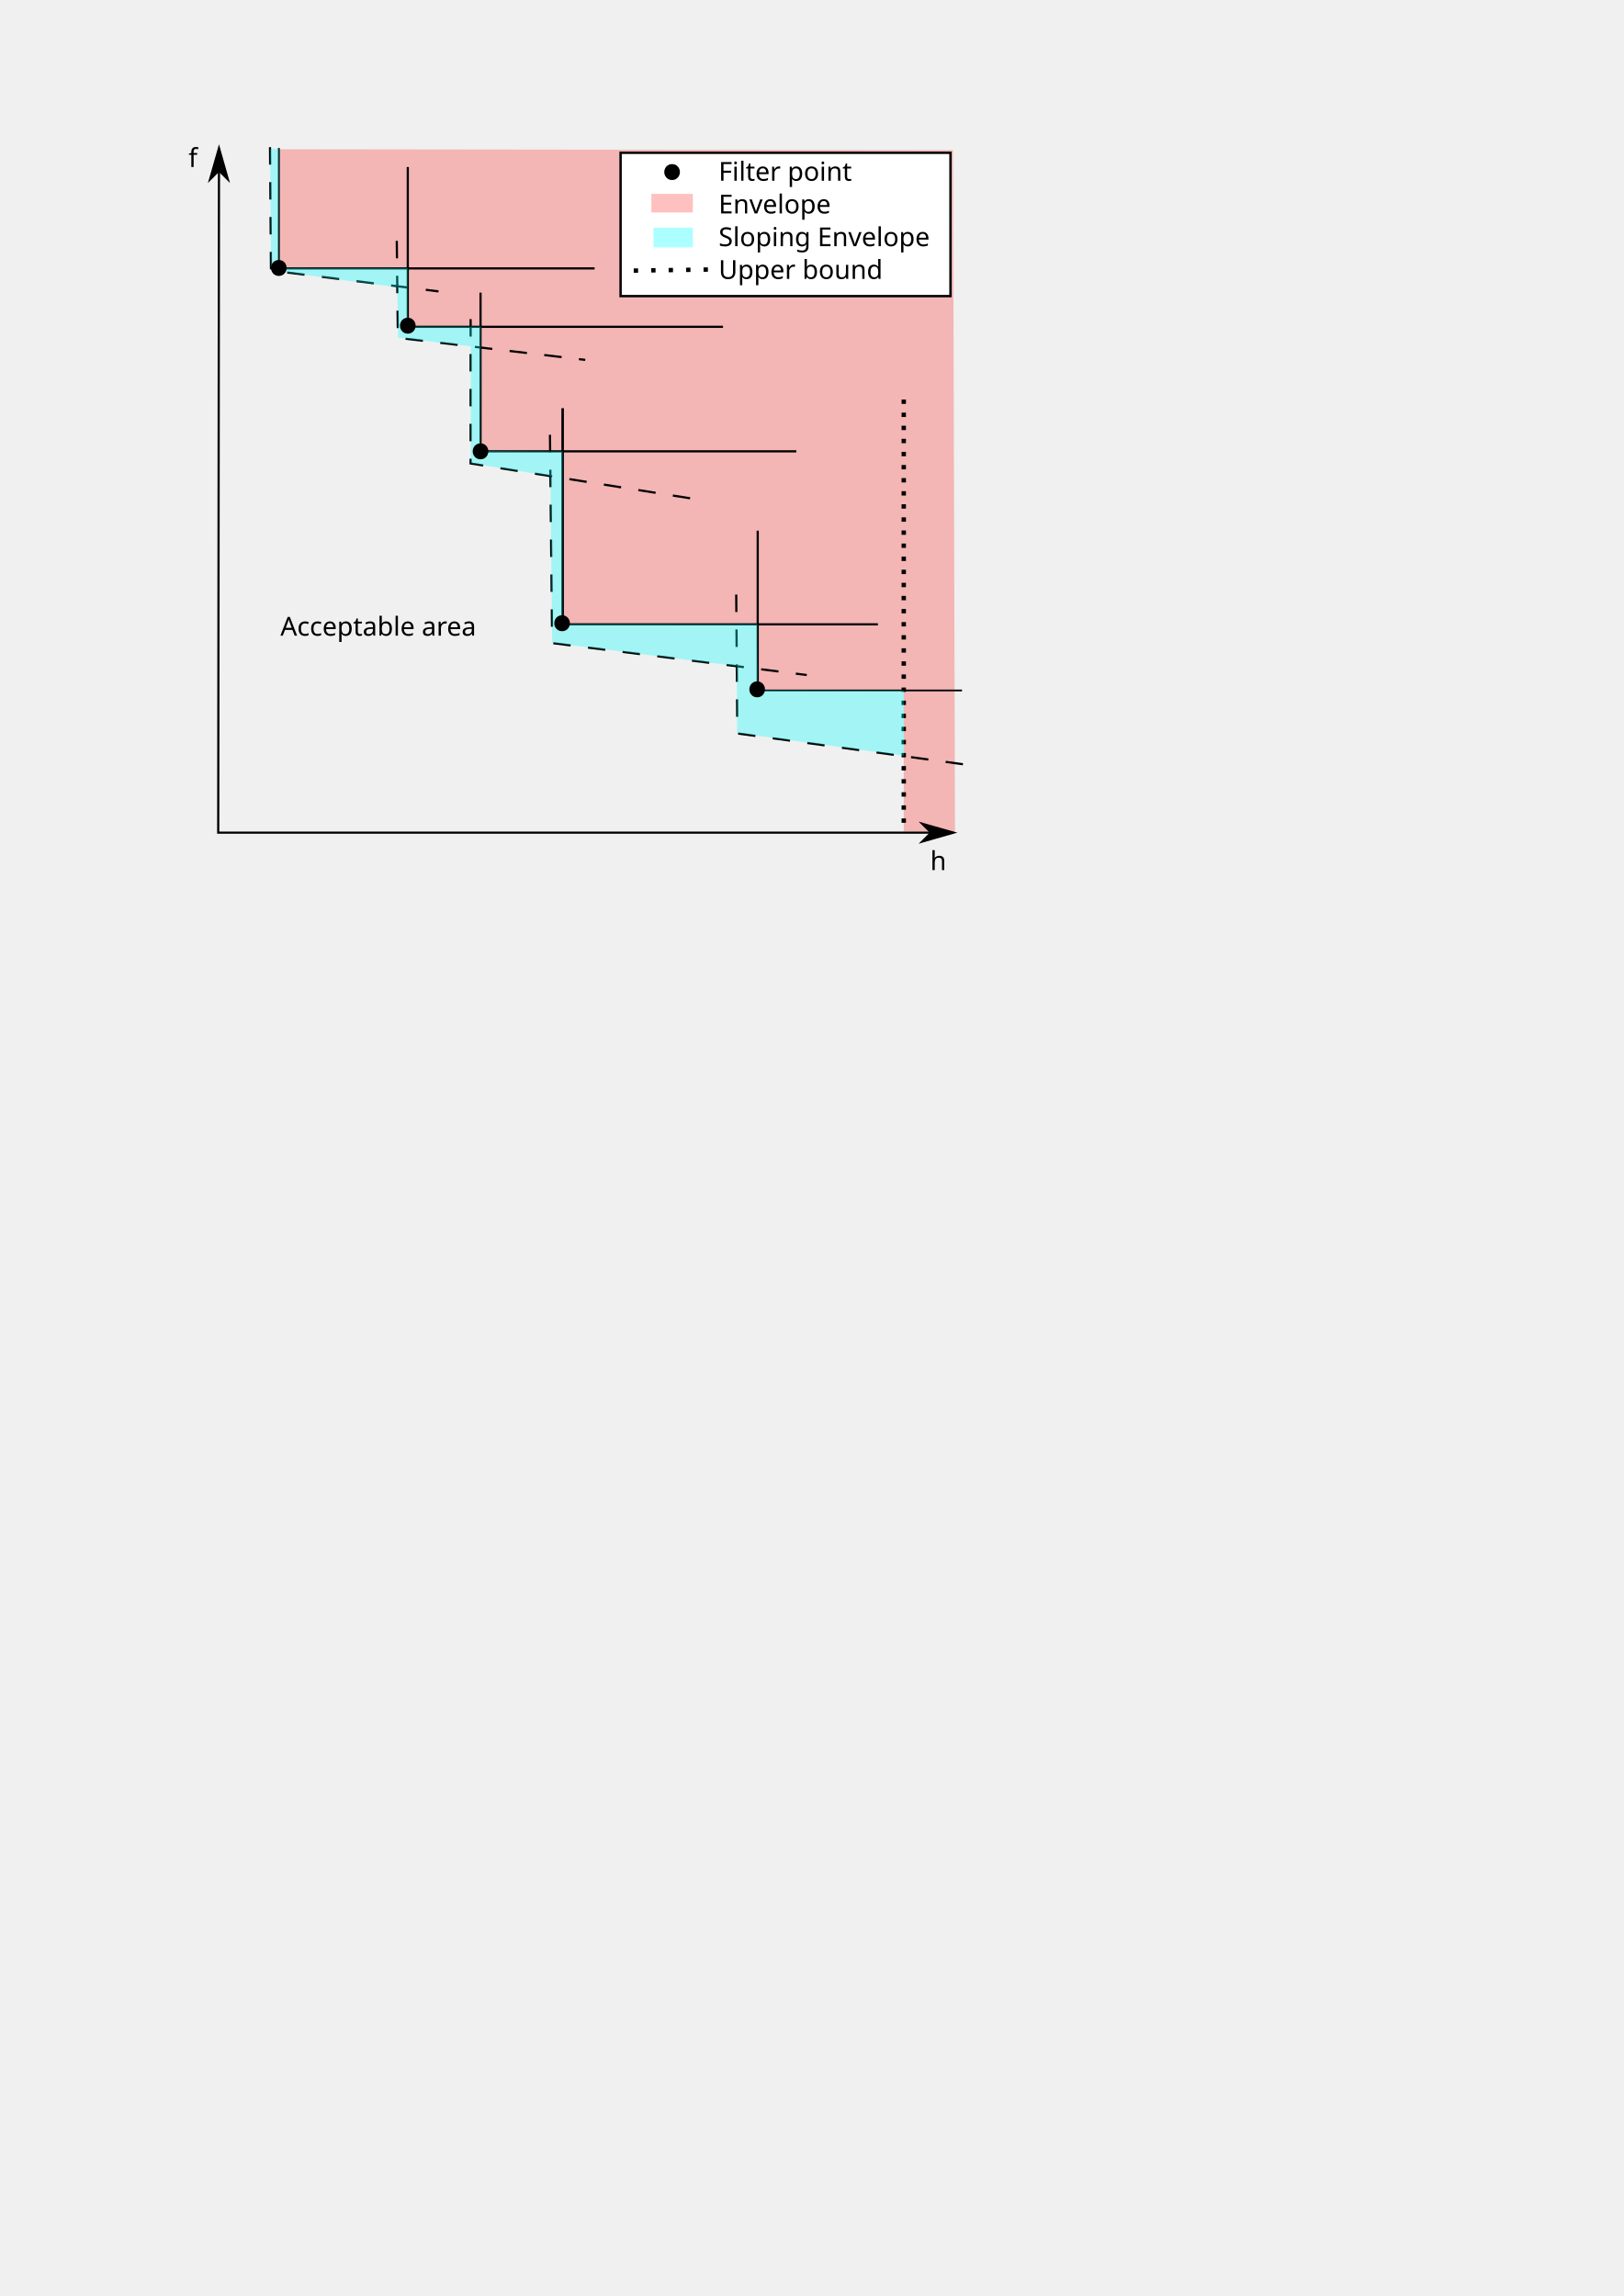
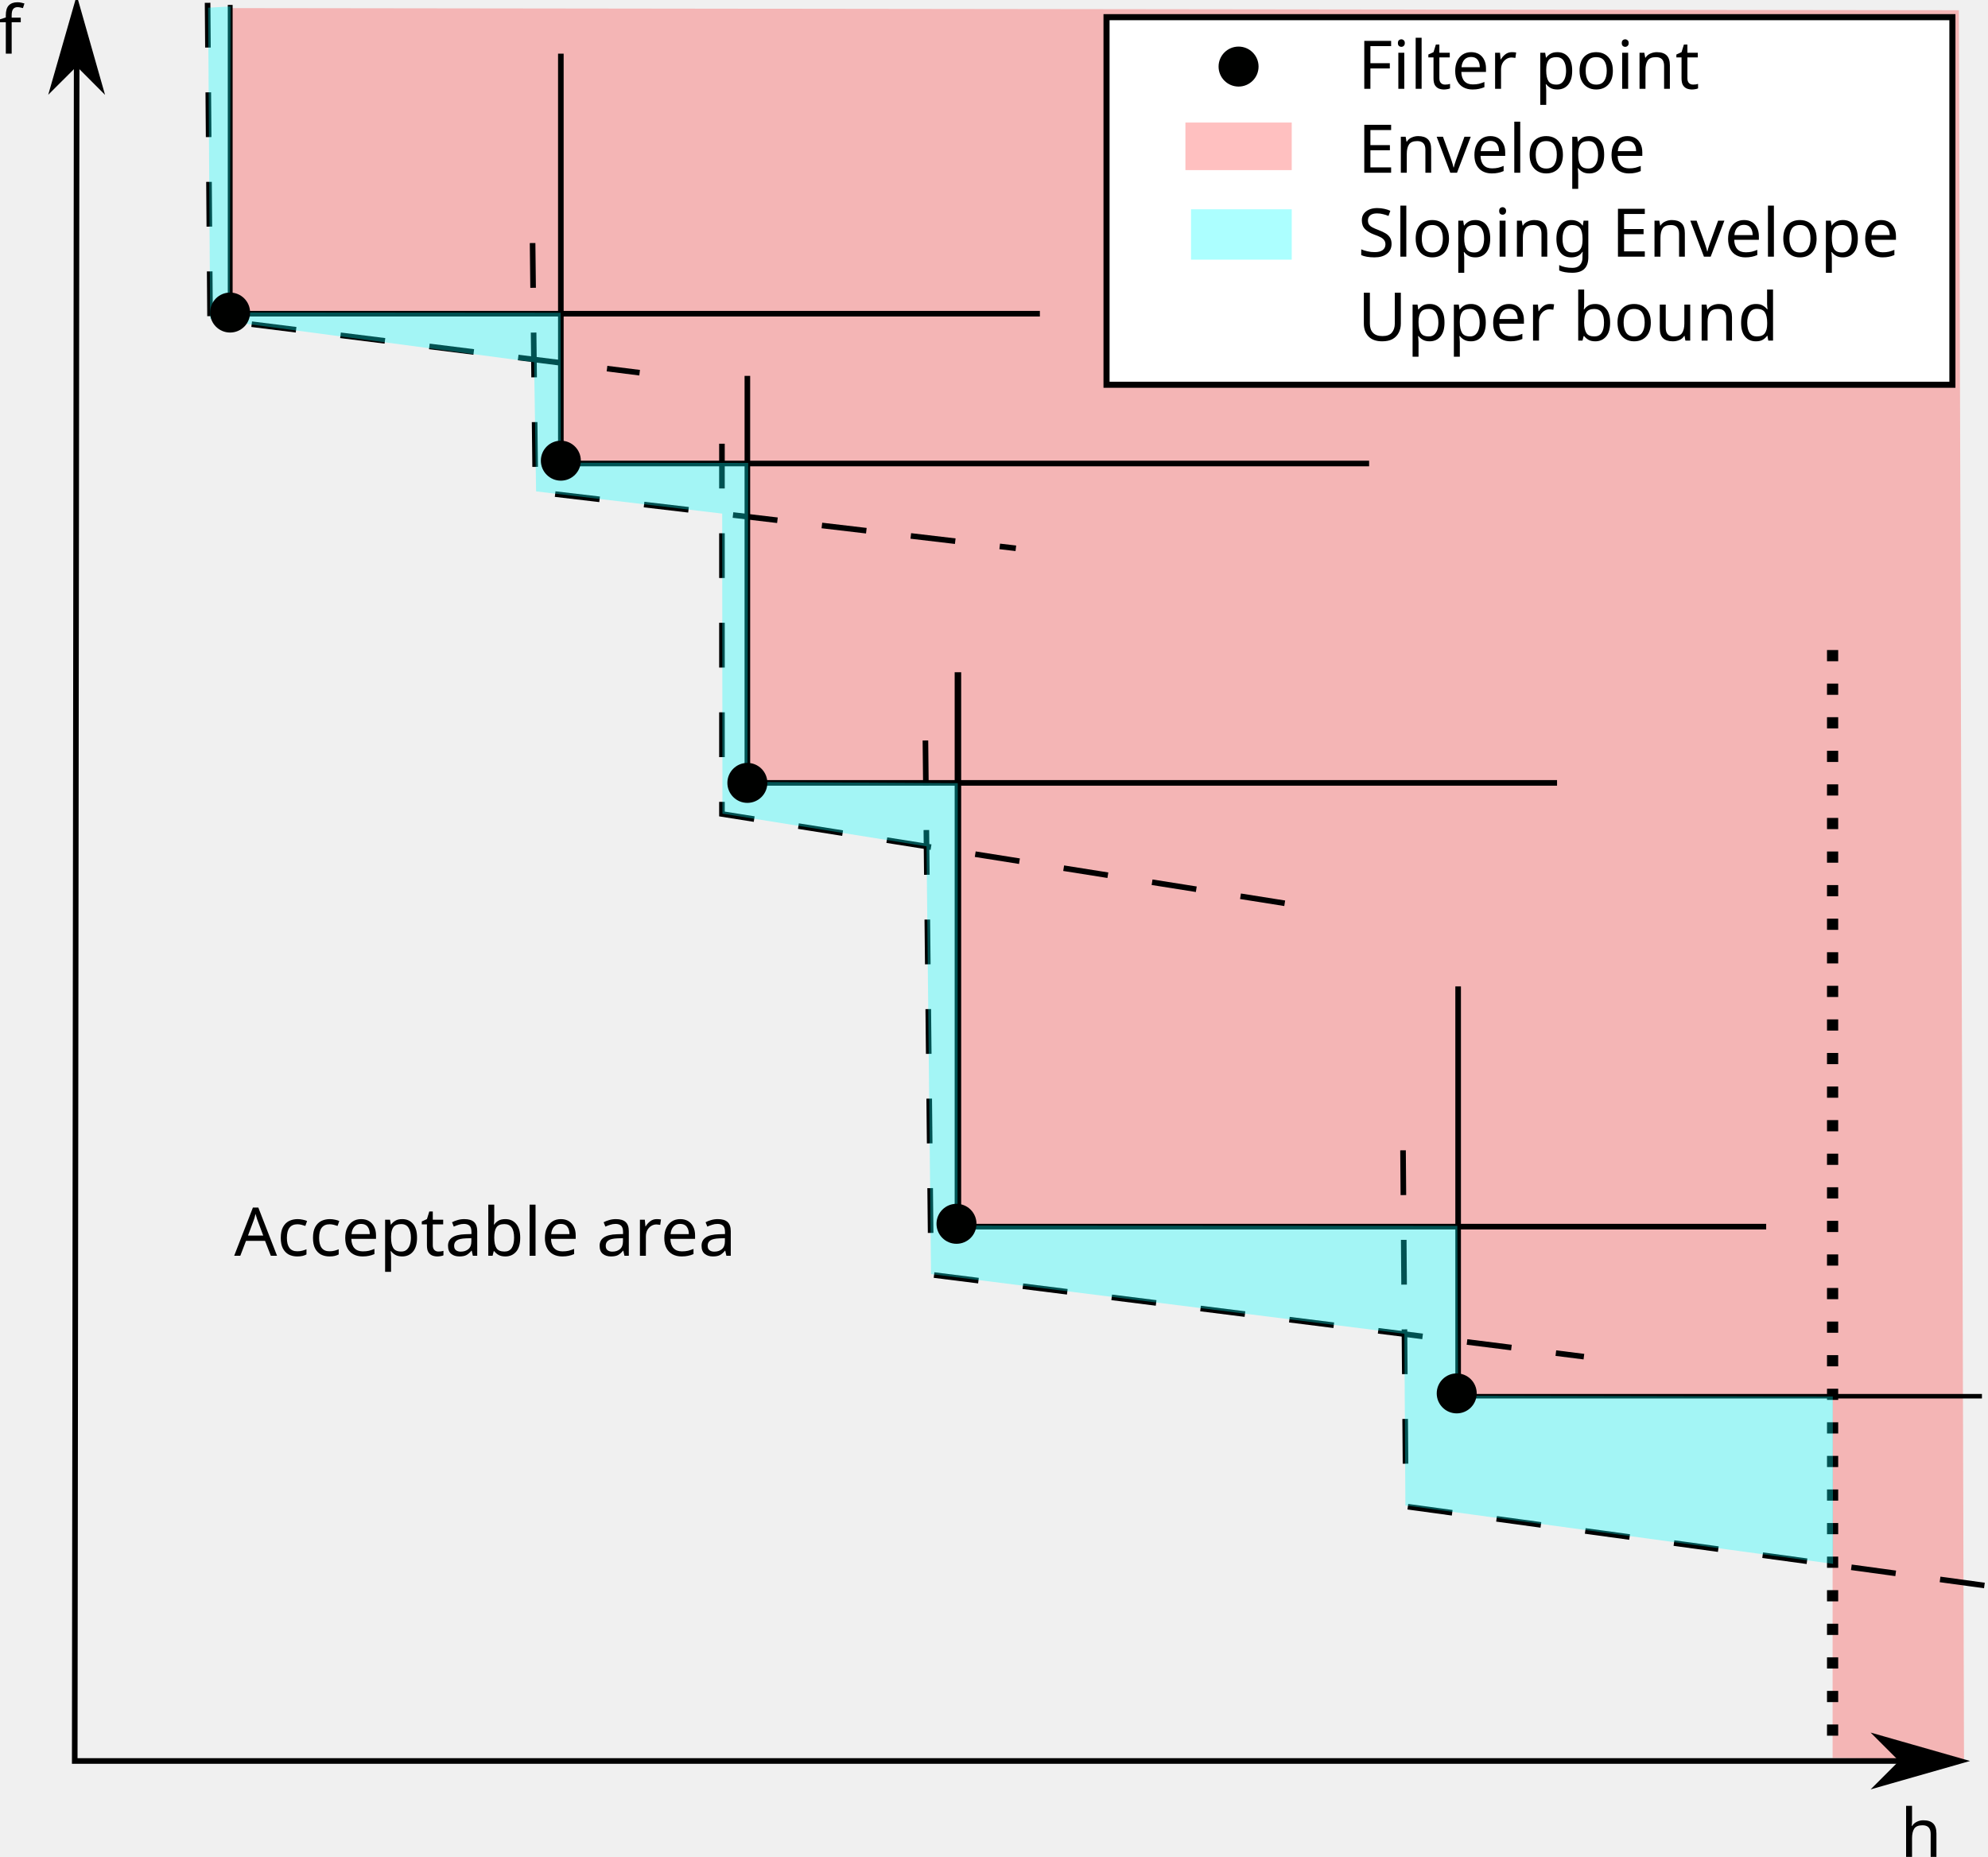
- <svg xmlns="http://www.w3.org/2000/svg" xmlns:ns1="http://www.openswatchbook.org/uri/2009/osb" width="744.094" height="1052.362" id="svg2" version="1.1">
+ <svg xmlns="http://www.w3.org/2000/svg" xmlns:ns1="http://www.openswatchbook.org/uri/2009/osb" width="355.293" height="331.83" id="svg2" version="1.1">
  <defs id="defs4">
    <linearGradient id="linearGradient4389" ns1:paint="solid">
      <stop style="stop-color:#00ff00;stop-opacity:1;" offset="0" id="stop4391" />
    </linearGradient>
-     <marker orient="auto" refY="0.0" refX="0.0" id="Arrow1Lend" style="overflow:visible;">
-       <path id="path3764" d="M 0.0,0.0 L 5.0,-5.0 L -12.5,0.0 L 5.0,5.0 L 0.0,0.0 z " style="fill-rule:evenodd;stroke:#000000;stroke-width:1.0pt;" transform="scale(0.8) rotate(180) translate(12.5,0)" />
+     <marker orient="auto" refY="0" refX="0" id="Arrow1Lend" style="overflow:visible">
+       <path id="path3764" d="M 0,0 5,-5 -12.5,0 5,5 0,0 z" style="fill-rule:evenodd;stroke:#000000;stroke-width:1pt" transform="matrix(-0.8,0,0,-0.8,-10,0)" />
    </marker>
-     <marker orient="auto" refY="0.0" refX="0.0" id="Arrow1Lstart" style="overflow:visible">
-       <path id="path3761" d="M 0.0,0.0 L 5.0,-5.0 L -12.5,0.0 L 5.0,5.0 L 0.0,0.0 z " style="fill-rule:evenodd;stroke:#000000;stroke-width:1.0pt" transform="scale(0.8) translate(12.5,0)" />
+     <marker orient="auto" refY="0" refX="0" id="Arrow1Lstart" style="overflow:visible">
+       <path id="path3761" d="M 0,0 5,-5 -12.5,0 5,5 0,0 z" style="fill-rule:evenodd;stroke:#000000;stroke-width:1pt" transform="matrix(0.8,0,0,0.8,10,0)" />
    </marker>
  </defs>
-   <g id="layer1">
+   <g id="layer1" transform="translate(-86.64342,-66.96345)">
    <g id="g4582" transform="translate(-47.98225,-3.535534)">
-       <path style="fill:#ff0000;fill-opacity:0.247;stroke:none;stroke-width:1px;stroke-linecap:butt;stroke-linejoin:miter;stroke-opacity:1" d="m 127.784,68.41 0,54.58 59.094,0.032 0.095,26.643 33.146,0.032 0.126,57.042 37.565,0.126 0,79.171 89.422,0.077 0.045,30.312 66.886,-0.211 0,64.902 23.486,0.253 L 436.735,68.791 127.784,68.41" id="path6198" transform="translate(47.98225,3.535534)" />
+       <path style="fill:#ff0000;fill-opacity:0.247;stroke:none" d="m 127.784,68.41 0,54.58 59.094,0.032 0.095,26.643 33.146,0.032 0.126,57.042 37.565,0.126 0,79.171 89.422,0.077 0.045,30.312 66.886,-0.211 0,64.902 23.486,0.253 L 436.735,68.791 127.784,68.41" id="path6198" transform="translate(47.98225,3.535534)" />
      <path id="path4466" d="m 175.767,126.178 0,-54.8" style="fill:none;stroke:#000000;stroke-width:0.865px;stroke-linecap:butt;stroke-linejoin:miter;stroke-opacity:1" />
      <path id="path4466-3" d="m 234.86,153.326 0,-73.236" style="fill:none;stroke:#000000;stroke-width:1px;stroke-linecap:butt;stroke-linejoin:miter;stroke-opacity:1" />
      <path id="path4466-4" d="m 268.195,210.905 0,-73.236" style="fill:none;stroke:#000000;stroke-width:1px;stroke-linecap:butt;stroke-linejoin:miter;stroke-opacity:1" />
      <path id="path4466-47" d="m 305.824,289.773 0,-99.146" style="fill:none;stroke:#000000;stroke-width:1.164px;stroke-linecap:butt;stroke-linejoin:miter;stroke-opacity:1" />
      <path id="path4466-40" d="m 395.222,320.002 0,-73.236" style="fill:none;stroke:#000000;stroke-width:1px;stroke-linecap:butt;stroke-linejoin:miter;stroke-opacity:1" />
      <path id="path4530" d="m 175.514,126.557 144.957,0" style="fill:none;stroke:#000000;stroke-width:1px;stroke-linecap:butt;stroke-linejoin:miter;stroke-opacity:1" />
      <path id="path4530-8" d="m 234.355,153.326 144.957,0" style="fill:none;stroke:#000000;stroke-width:1px;stroke-linecap:butt;stroke-linejoin:miter;stroke-opacity:1" />
      <path id="path4530-3" d="m 267.943,210.4 144.957,0" style="fill:none;stroke:#000000;stroke-width:1px;stroke-linecap:butt;stroke-linejoin:miter;stroke-opacity:1" />
      <path id="path4530-0" d="m 305.319,289.697 144.957,0" style="fill:none;stroke:#000000;stroke-width:1px;stroke-linecap:butt;stroke-linejoin:miter;stroke-opacity:1" />
      <path id="path4530-2" d="m 394.542,320.002 94.294,0" style="fill:none;stroke:#000000;stroke-width:0.807px;stroke-linecap:butt;stroke-linejoin:miter;stroke-opacity:1" />
      <path style="fill:none;stroke:#000000;stroke-width:1;stroke-linecap:butt;stroke-linejoin:miter;stroke-miterlimit:4;stroke-opacity:1;stroke-dasharray:8, 8;stroke-dashoffset:0" d="m 123.744,67.463 0.442,56.505 76.772,9.596" id="path4599" transform="translate(47.98225,3.535534)" />
-       <path style="fill:none;stroke:#000000;stroke-width:1;stroke-linecap:butt;stroke-linejoin:miter;stroke-opacity:1;stroke-miterlimit:4;stroke-dasharray:8,8;stroke-dashoffset:0" d="m 181.827,110.395 0.505,44.447 85.863,10.102" id="path4603" transform="translate(47.98225,3.535534)" />
-       <path style="fill:none;stroke:#000000;stroke-width:1;stroke-linecap:butt;stroke-linejoin:miter;stroke-opacity:1;stroke-miterlimit:4;stroke-dasharray:8,8;stroke-dashoffset:0" d="m 215.668,146.255 0,66.165 105.056,16.668" id="path4607" transform="translate(47.98225,3.535534)" />
-       <path style="fill:none;stroke:#000000;stroke-width:1;stroke-linecap:butt;stroke-linejoin:miter;stroke-opacity:1;stroke-miterlimit:4;stroke-dasharray:8,8;stroke-dashoffset:0" d="m 252.033,199.288 1.01,95.459 116.673,14.647" id="path4611" transform="translate(47.98225,3.535534)" />
-       <path style="fill:none;stroke:#000000;stroke-width:1;stroke-linecap:butt;stroke-linejoin:miter;stroke-opacity:1;stroke-miterlimit:4;stroke-dasharray:8,8;stroke-dashoffset:0" d="m 337.391,272.524 0.505,63.64 103.541,14.142" id="path4615" transform="translate(47.98225,3.535534)" />
-       <path transform="matrix(2.5,0,0,2.5,2.115667,-269.5377)" d="m 142.857,140.219 a 1.429,1.429 0 1 1 -2.857,0 1.429,1.429 0 1 1 2.857,0 z" id="path4387-8-4" style="opacity:0.449;fill:#000100;fill-opacity:1;stroke:none" />
-       <rect style="opacity:1;fill:#ffffff;stroke:#000000;stroke-width:1.085;stroke-opacity:1;fill-opacity:1" id="rect4619" width="151.174" height="65.687" x="332.382" y="73.567" />
+       <path style="fill:none;stroke:#000000;stroke-width:1;stroke-linecap:butt;stroke-linejoin:miter;stroke-miterlimit:4;stroke-opacity:1;stroke-dasharray:8, 8;stroke-dashoffset:0" d="m 181.827,110.395 0.505,44.447 85.863,10.102" id="path4603" transform="translate(47.98225,3.535534)" />
+       <path style="fill:none;stroke:#000000;stroke-width:1;stroke-linecap:butt;stroke-linejoin:miter;stroke-miterlimit:4;stroke-opacity:1;stroke-dasharray:8, 8;stroke-dashoffset:0" d="m 215.668,146.255 0,66.165 105.056,16.668" id="path4607" transform="translate(47.98225,3.535534)" />
+       <path style="fill:none;stroke:#000000;stroke-width:1;stroke-linecap:butt;stroke-linejoin:miter;stroke-miterlimit:4;stroke-opacity:1;stroke-dasharray:8, 8;stroke-dashoffset:0" d="m 252.033,199.288 1.01,95.459 116.673,14.647" id="path4611" transform="translate(47.98225,3.535534)" />
+       <path style="fill:none;stroke:#000000;stroke-width:1;stroke-linecap:butt;stroke-linejoin:miter;stroke-miterlimit:4;stroke-opacity:1;stroke-dasharray:8, 8;stroke-dashoffset:0" d="m 337.391,272.524 0.505,63.64 103.541,14.142" id="path4615" transform="translate(47.98225,3.535534)" />
+       <path transform="matrix(2.5,0,0,2.5,2.115667,-269.5377)" d="m 142.857,140.219 c 0,0.789 -0.64,1.429 -1.429,1.429 -0.789,0 -1.429,-0.64 -1.429,-1.429 0,-0.789 0.64,-1.429 1.429,-1.429 0.789,0 1.429,0.64 1.429,1.429 z" id="path4387-8-4" style="opacity:0.449;fill:#000100;fill-opacity:1;stroke:none" />
+       <rect style="fill:#ffffff;fill-opacity:1;stroke:#000000;stroke-width:1.085;stroke-opacity:1" id="rect4619" width="151.174" height="65.687" x="332.382" y="73.567" />
      <text xml:space="preserve" style="font-size:12px;font-style:normal;font-weight:normal;line-height:125%;letter-spacing:0px;word-spacing:0px;fill:#000000;fill-opacity:1;stroke:none;font-family:Sans" x="377.294" y="86.368" id="text4647">
        <tspan id="tspan4649" x="377.294" y="86.368">Filter point</tspan>
        <tspan x="377.294" y="101.368" id="tspan4651">Envelope</tspan>
        <tspan x="377.294" y="116.368" id="tspan4653">Sloping Envelope</tspan>
        <tspan x="377.294" y="131.368" id="tspan4700">Upper bound</tspan>
      </text>
      <text xml:space="preserve" style="font-size:12px;font-style:normal;font-weight:normal;line-height:125%;letter-spacing:0px;word-spacing:0px;fill:#000000;fill-opacity:1;stroke:none;font-family:Sans" x="474.267" y="402.329" id="text4655">
        <tspan id="tspan4657" x="474.267" y="402.329">h</tspan>
      </text>
      <text xml:space="preserve" style="font-size:12px;font-style:normal;font-weight:normal;line-height:125%;letter-spacing:0px;word-spacing:0px;fill:#000000;fill-opacity:1;stroke:none;font-family:Sans" x="134.35" y="80.09" id="text4659">
        <tspan id="tspan4661" x="134.35" y="80.09">f</tspan>
      </text>
-       <path style="fill:none;stroke:#000000;stroke-width:2;stroke-linecap:butt;stroke-linejoin:miter;stroke-miterlimit:4;stroke-opacity:1;stroke-dasharray:2,4;stroke-dashoffset:0" d="m 414.163,183.126 0,197.485" id="path4667" transform="translate(47.98225,3.535534)" />
-       <path style="fill:none;stroke:#000000;stroke-width:2;stroke-linecap:butt;stroke-linejoin:miter;stroke-miterlimit:4;stroke-opacity:1;stroke-dasharray:2, 6;stroke-dashoffset:0" d="m 338.401,127.568 35.355,-0.505" id="path4696" />
-       <path style="fill:#00ffff;stroke:none;stroke-width:1px;stroke-linecap:butt;stroke-linejoin:miter;stroke-opacity:1;fill-opacity:0.324" d="m 123.839,68.344 0.357,55.625 57.902,7.723 0.357,23.08 33.259,3.973 0.045,53.616 36.473,5.848 0.804,76.429 84.598,10.67 0.179,30.67 76.429,10.446 -0.045,-29.911 -66.964,-0.134 -0.134,-30.357 -89.33,-0.045 0.045,-79.062 -37.589,-0.223 0.134,-57.009 -33.482,-0.045 -0.045,-26.786 -59.107,-0.045 0.134,-54.688 -4.018,0.223" id="path6329" transform="translate(47.98225,3.535534)" />
-       <path transform="matrix(2.5,0,0,2.5,-177.8212,-224.1963)" d="m 142.857,140.219 a 1.429,1.429 0 1 1 -2.857,0 1.429,1.429 0 1 1 2.857,0 z" id="path4387" style="opacity:1;fill:#000000;fill-opacity:1;stroke:none;stroke-opacity:1" />
-       <path transform="matrix(2.5,0,0,2.5,-118.711,-197.727)" d="m 142.857,140.219 a 1.429,1.429 0 1 1 -2.857,0 1.429,1.429 0 1 1 2.857,0 z" id="path4387-8" style="opacity:1;fill:#000100;fill-opacity:1;stroke:none" />
-       <path transform="matrix(2.5,0,0,2.5,-85.37593,-140.1483)" d="m 142.857,140.219 a 1.429,1.429 0 1 1 -2.857,0 1.429,1.429 0 1 1 2.857,0 z" id="path4387-1" style="opacity:1;fill:#000100;fill-opacity:1;stroke:none" />
-       <path transform="matrix(2.5,0,0,2.5,-48.00029,-61.35639)" d="m 142.857,140.219 a 1.429,1.429 0 1 1 -2.857,0 1.429,1.429 0 1 1 2.857,0 z" id="path4387-84" style="opacity:1;fill:#000100;fill-opacity:1;stroke:none" />
-       <path transform="matrix(2.5,0,0,2.5,41.39821,-31.05181)" d="m 142.857,140.219 a 1.429,1.429 0 1 1 -2.857,0 1.429,1.429 0 1 1 2.857,0 z" id="path4387-7" style="opacity:1;fill:#000100;fill-opacity:1;stroke:none" />
-       <path transform="matrix(2.5,0,0,2.5,2.410811,-268.1506)" d="m 142.857,140.219 a 1.429,1.429 0 1 1 -2.857,0 1.429,1.429 0 1 1 2.857,0 z" id="path4387-8-9" style="fill:#000100;fill-opacity:1;stroke:none" />
+       <path style="fill:none;stroke:#000000;stroke-width:2;stroke-linecap:butt;stroke-linejoin:miter;stroke-miterlimit:4;stroke-opacity:1;stroke-dasharray:2, 4;stroke-dashoffset:0" d="m 414.163,183.126 0,197.485" id="path4667" transform="translate(47.98225,3.535534)" />
+       <path style="fill:#00ffff;fill-opacity:0.324;stroke:none" d="m 338.401,127.568 35.355,-0.505" id="path4696" />
+       <path style="fill:#00ffff;fill-opacity:0.324;stroke:none" d="m 123.839,68.344 0.357,55.625 57.902,7.723 0.357,23.08 33.259,3.973 0.045,53.616 36.473,5.848 0.804,76.429 84.598,10.67 0.179,30.67 76.429,10.446 -0.045,-29.911 -66.964,-0.134 -0.134,-30.357 -89.33,-0.045 0.045,-79.062 -37.589,-0.223 0.134,-57.009 -33.482,-0.045 -0.045,-26.786 -59.107,-0.045 0.134,-54.688 -4.018,0.223" id="path6329" transform="translate(47.98225,3.535534)" />
+       <path transform="matrix(2.5,0,0,2.5,-177.8212,-224.1963)" d="m 142.857,140.219 c 0,0.789 -0.64,1.429 -1.429,1.429 -0.789,0 -1.429,-0.64 -1.429,-1.429 0,-0.789 0.64,-1.429 1.429,-1.429 0.789,0 1.429,0.64 1.429,1.429 z" id="path4387" style="fill:#000100;fill-opacity:1;stroke:none" />
+       <path transform="matrix(2.5,0,0,2.5,-118.711,-197.727)" d="m 142.857,140.219 c 0,0.789 -0.64,1.429 -1.429,1.429 -0.789,0 -1.429,-0.64 -1.429,-1.429 0,-0.789 0.64,-1.429 1.429,-1.429 0.789,0 1.429,0.64 1.429,1.429 z" id="path4387-8" style="fill:#000100;fill-opacity:1;stroke:none" />
+       <path transform="matrix(2.5,0,0,2.5,-85.37593,-140.1483)" d="m 142.857,140.219 c 0,0.789 -0.64,1.429 -1.429,1.429 -0.789,0 -1.429,-0.64 -1.429,-1.429 0,-0.789 0.64,-1.429 1.429,-1.429 0.789,0 1.429,0.64 1.429,1.429 z" id="path4387-1" style="fill:#000100;fill-opacity:1;stroke:none" />
+       <path transform="matrix(2.5,0,0,2.5,-48.00029,-61.35639)" d="m 142.857,140.219 c 0,0.789 -0.64,1.429 -1.429,1.429 -0.789,0 -1.429,-0.64 -1.429,-1.429 0,-0.789 0.64,-1.429 1.429,-1.429 0.789,0 1.429,0.64 1.429,1.429 z" id="path4387-84" style="fill:#000100;fill-opacity:1;stroke:none" />
+       <path transform="matrix(2.5,0,0,2.5,41.39821,-31.05181)" d="m 142.857,140.219 c 0,0.789 -0.64,1.429 -1.429,1.429 -0.789,0 -1.429,-0.64 -1.429,-1.429 0,-0.789 0.64,-1.429 1.429,-1.429 0.789,0 1.429,0.64 1.429,1.429 z" id="path4387-7" style="fill:#000100;fill-opacity:1;stroke:none" />
+       <path transform="matrix(2.5,0,0,2.5,2.410811,-268.1506)" d="m 142.857,140.219 c 0,0.789 -0.64,1.429 -1.429,1.429 -0.789,0 -1.429,-0.64 -1.429,-1.429 0,-0.789 0.64,-1.429 1.429,-1.429 0.789,0 1.429,0.64 1.429,1.429 z" id="path4387-8-9" style="fill:#000100;fill-opacity:1;stroke:none" />
      <rect style="fill:#ff0000;fill-opacity:0.247;stroke:none" id="rect6355" width="19" height="8.5" x="346.482" y="92.398" />
      <rect style="fill:#00ffff;fill-opacity:0.325;stroke:none" id="rect6357" width="18" height="9" x="299.5" y="104.362" transform="translate(47.98225,3.535534)" />
      <text xml:space="preserve" style="font-size:12px;font-style:normal;font-weight:normal;line-height:125%;letter-spacing:0px;word-spacing:0px;fill:#000000;fill-opacity:1;stroke:none;font-family:Sans" x="176.482" y="294.898" id="text6359">
        <tspan id="tspan6361" x="176.482" y="294.898">Acceptable area</tspan>
      </text>
    </g>
    <path style="fill:none;stroke:#000000;stroke-width:1px;stroke-linecap:butt;stroke-linejoin:miter;stroke-opacity:1;marker-start:url(#Arrow1Lstart);marker-end:url(#Arrow1Lend)" d="M 100.357,68.076 100,381.648 l 336.786,-10e-6" id="path2985" />
  </g>
</svg>
